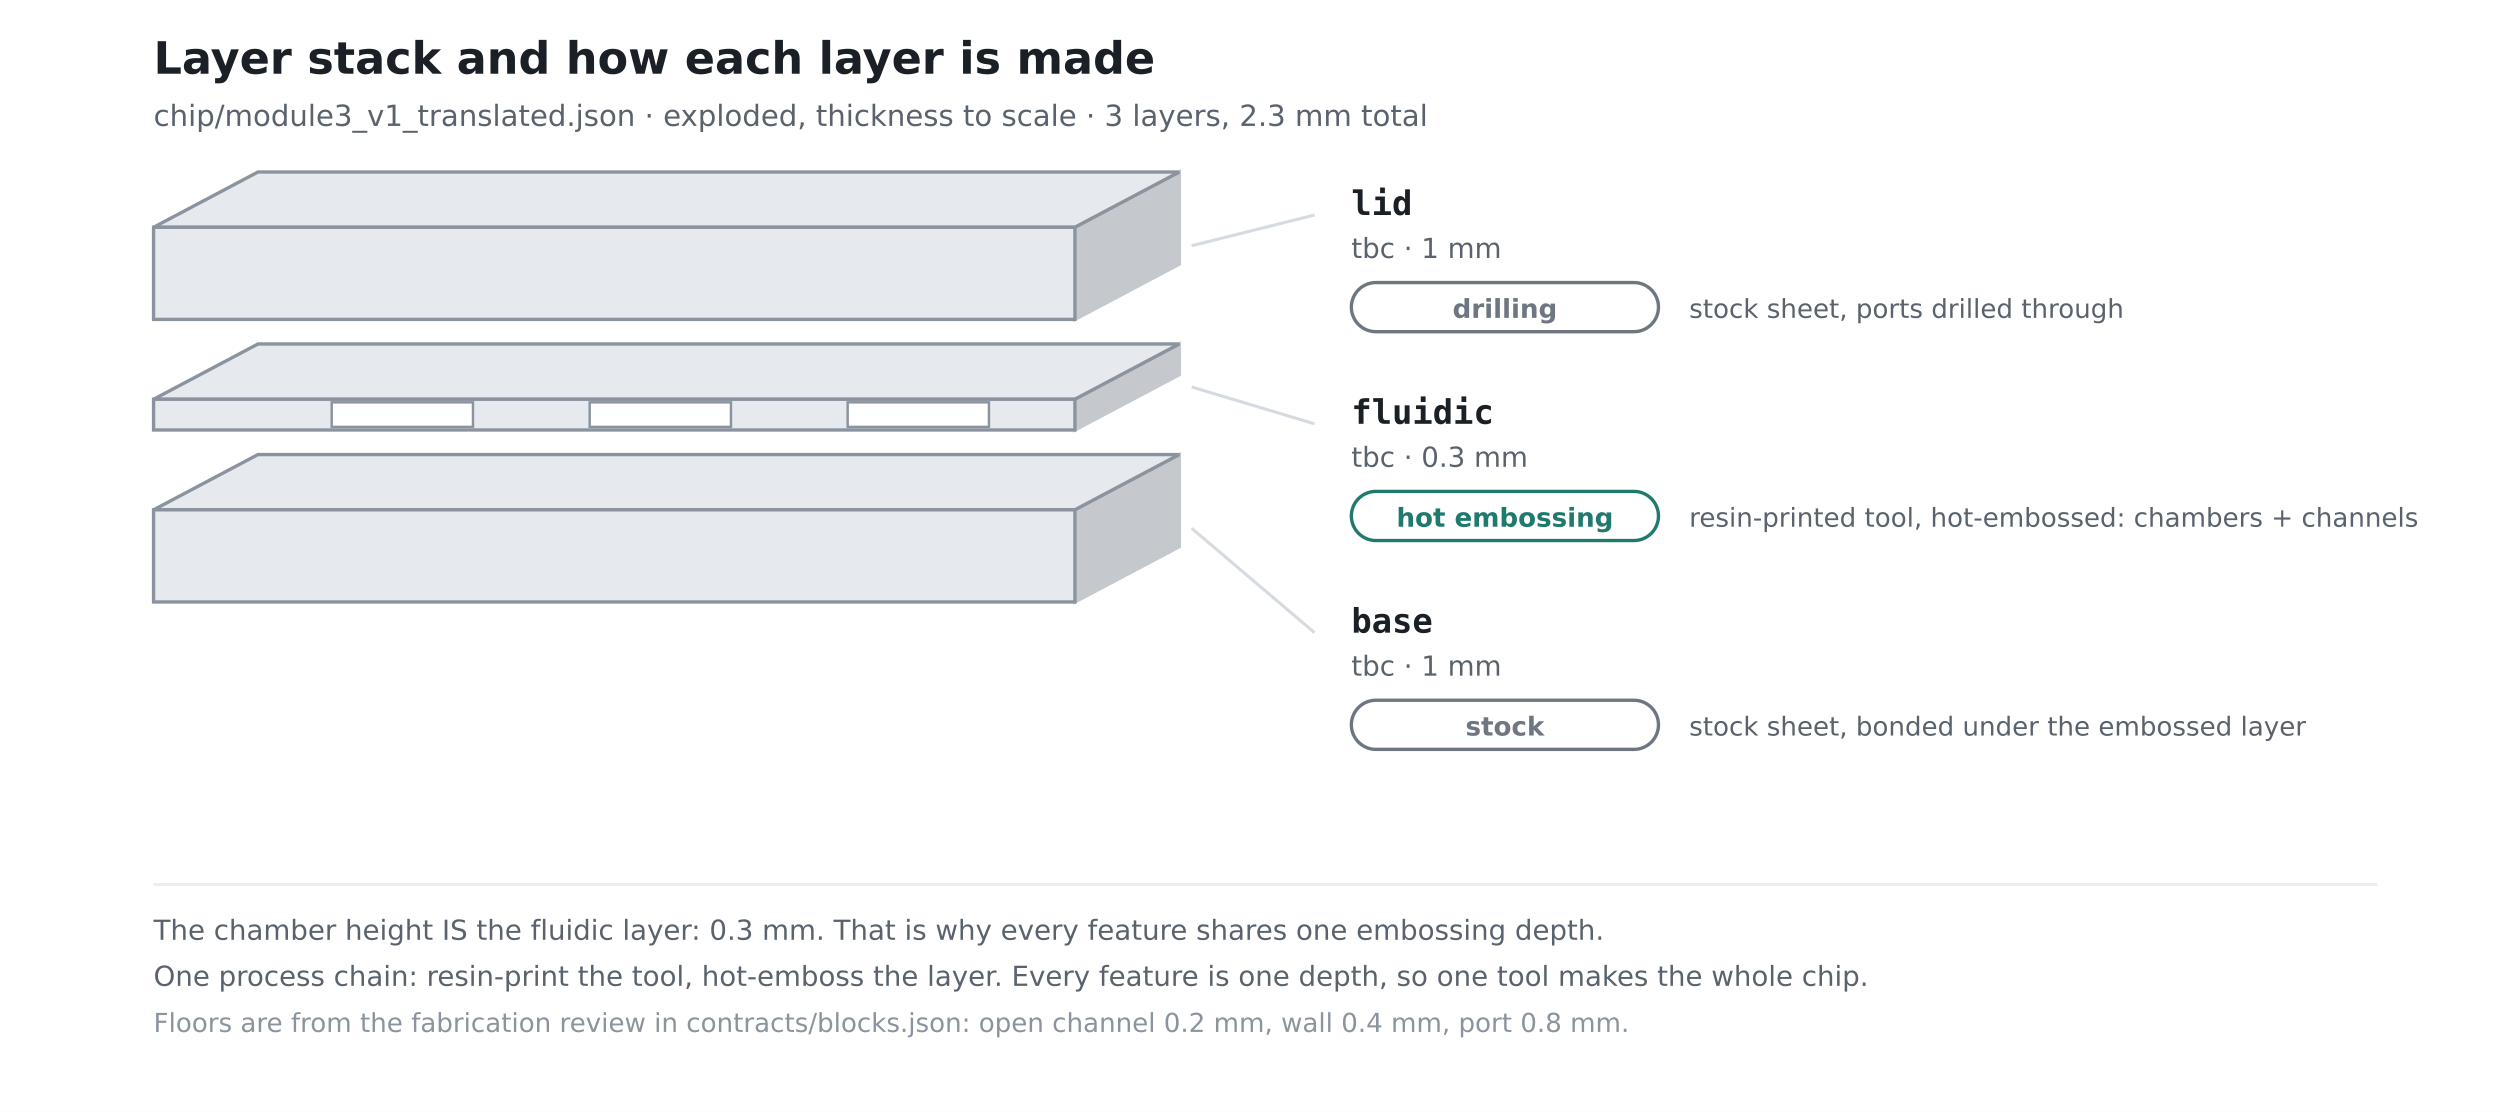
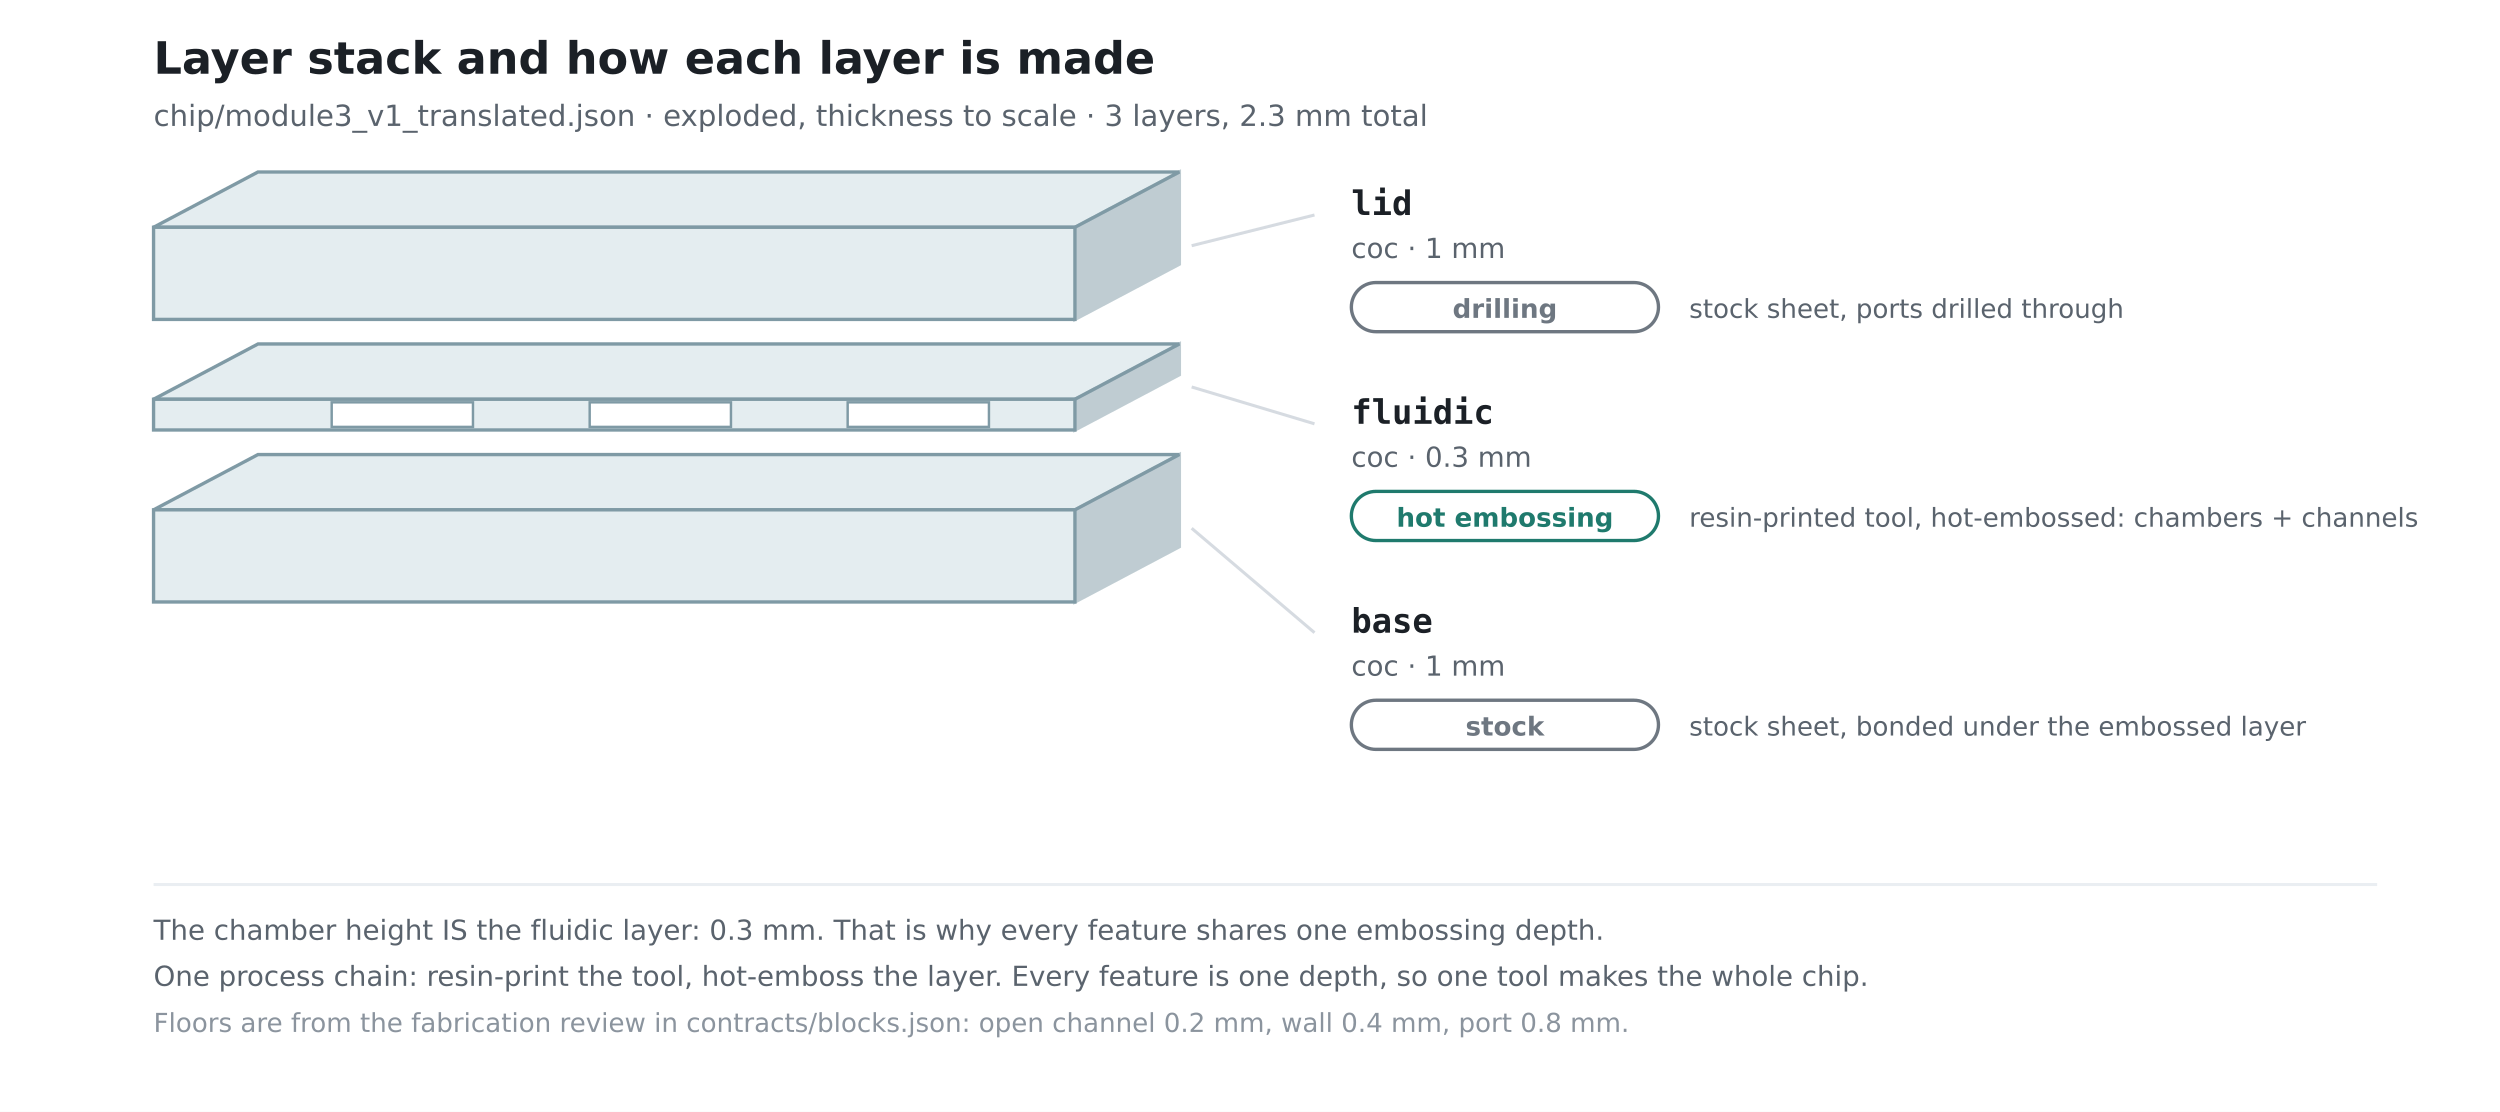
<svg xmlns="http://www.w3.org/2000/svg" width="814" height="362" viewBox="0 0 814 362" role="img" aria-label="module3_v1_translated: layer stack and fabrication route">
  <rect width="814" height="362" fill="#ffffff" />
  <text x="50" y="24" font-family="DejaVu Sans, Helvetica, Arial, sans-serif" font-size="14.5" fill="#1b2026" text-anchor="start" font-weight="bold">Layer stack and how each layer is made</text>
  <text x="50" y="41" font-family="DejaVu Sans, Helvetica, Arial, sans-serif" font-size="9.5" fill="#5a636d" text-anchor="start">chip/module3_v1_translated.json   ·   exploded, thickness to scale   ·   3 layers, 2.3 mm total</text>
  <line x1="388" y1="80" x2="428" y2="70" stroke="#d6dbe1" stroke-width="1" />
-   <polygon points="50,74 84,56 384,56 350,74" fill="#e6eaef" stroke="#8b949e" stroke-width="1.1" />
-   <polygon points="350,74 384,56 384,86 350,104" fill="#8b949e" stroke="#8b949e" stroke-width="1.1" opacity="0.5" />
-   <rect x="50" y="74" width="300" height="30" fill="#e6eaef" stroke="#8b949e" stroke-width="1.1" />
+   <polygon points="50,74 84,56 384,56 350,74" fill="#e4edf0" stroke="#7f9aa5" stroke-width="1.1" />
+   <polygon points="350,74 384,56 384,86 350,104" fill="#7f9aa5" stroke="#7f9aa5" stroke-width="1.1" opacity="0.5" />
+   <rect x="50" y="74" width="300" height="30" fill="#e4edf0" stroke="#7f9aa5" stroke-width="1.1" />
  <text x="440" y="70" font-family="ui-monospace, SFMono-Regular, Menlo, monospace" font-size="11" fill="#1b2026" text-anchor="start" font-weight="bold">lid</text>
-   <text x="440" y="84" font-family="DejaVu Sans, Helvetica, Arial, sans-serif" font-size="9" fill="#5a636d" text-anchor="start">tbc   ·   1 mm</text>
+   <text x="440" y="84" font-family="DejaVu Sans, Helvetica, Arial, sans-serif" font-size="9" fill="#5a636d" text-anchor="start">coc   ·   1 mm</text>
  <rect x="440" y="92" width="100" height="16" fill="#ffffff" stroke="#6e7781" stroke-width="1.1" rx="8" />
  <text x="490" y="103.5" font-family="DejaVu Sans, Helvetica, Arial, sans-serif" font-size="8.5" fill="#6e7781" text-anchor="middle" font-weight="bold">drilling</text>
  <text x="550" y="103.5" font-family="DejaVu Sans, Helvetica, Arial, sans-serif" font-size="8.5" fill="#5a636d" text-anchor="start">stock sheet, ports drilled through</text>
  <line x1="388" y1="126" x2="428" y2="138" stroke="#d6dbe1" stroke-width="1" />
-   <polygon points="50,130 84,112 384,112 350,130" fill="#e6eaef" stroke="#8b949e" stroke-width="1.1" />
-   <polygon points="350,130 384,112 384,122 350,140" fill="#8b949e" stroke="#8b949e" stroke-width="1.1" opacity="0.5" />
-   <rect x="50" y="130" width="300" height="10" fill="#e6eaef" stroke="#8b949e" stroke-width="1.1" />
-   <rect x="108" y="131" width="46" height="8" fill="#ffffff" stroke="#8b949e" stroke-width="0.8" />
-   <rect x="192" y="131" width="46" height="8" fill="#ffffff" stroke="#8b949e" stroke-width="0.8" />
-   <rect x="276" y="131" width="46" height="8" fill="#ffffff" stroke="#8b949e" stroke-width="0.8" />
+   <polygon points="50,130 84,112 384,112 350,130" fill="#e4edf0" stroke="#7f9aa5" stroke-width="1.1" />
+   <polygon points="350,130 384,112 384,122 350,140" fill="#7f9aa5" stroke="#7f9aa5" stroke-width="1.1" opacity="0.5" />
+   <rect x="50" y="130" width="300" height="10" fill="#e4edf0" stroke="#7f9aa5" stroke-width="1.1" />
+   <rect x="108" y="131" width="46" height="8" fill="#ffffff" stroke="#7f9aa5" stroke-width="0.8" />
+   <rect x="192" y="131" width="46" height="8" fill="#ffffff" stroke="#7f9aa5" stroke-width="0.8" />
+   <rect x="276" y="131" width="46" height="8" fill="#ffffff" stroke="#7f9aa5" stroke-width="0.8" />
  <text x="440" y="138" font-family="ui-monospace, SFMono-Regular, Menlo, monospace" font-size="11" fill="#1b2026" text-anchor="start" font-weight="bold">fluidic</text>
-   <text x="440" y="152" font-family="DejaVu Sans, Helvetica, Arial, sans-serif" font-size="9" fill="#5a636d" text-anchor="start">tbc   ·   0.3 mm</text>
+   <text x="440" y="152" font-family="DejaVu Sans, Helvetica, Arial, sans-serif" font-size="9" fill="#5a636d" text-anchor="start">coc   ·   0.3 mm</text>
  <rect x="440" y="160" width="100" height="16" fill="#ffffff" stroke="#1f7a6d" stroke-width="1.1" rx="8" />
  <text x="490" y="171.5" font-family="DejaVu Sans, Helvetica, Arial, sans-serif" font-size="8.5" fill="#1f7a6d" text-anchor="middle" font-weight="bold">hot embossing</text>
  <text x="550" y="171.5" font-family="DejaVu Sans, Helvetica, Arial, sans-serif" font-size="8.5" fill="#5a636d" text-anchor="start">resin-printed tool, hot-embossed: chambers + channels</text>
  <line x1="388" y1="172" x2="428" y2="206" stroke="#d6dbe1" stroke-width="1" />
-   <polygon points="50,166 84,148 384,148 350,166" fill="#e6eaef" stroke="#8b949e" stroke-width="1.1" />
-   <polygon points="350,166 384,148 384,178 350,196" fill="#8b949e" stroke="#8b949e" stroke-width="1.1" opacity="0.5" />
-   <rect x="50" y="166" width="300" height="30" fill="#e6eaef" stroke="#8b949e" stroke-width="1.1" />
+   <polygon points="50,166 84,148 384,148 350,166" fill="#e4edf0" stroke="#7f9aa5" stroke-width="1.1" />
+   <polygon points="350,166 384,148 384,178 350,196" fill="#7f9aa5" stroke="#7f9aa5" stroke-width="1.1" opacity="0.5" />
+   <rect x="50" y="166" width="300" height="30" fill="#e4edf0" stroke="#7f9aa5" stroke-width="1.1" />
  <text x="440" y="206" font-family="ui-monospace, SFMono-Regular, Menlo, monospace" font-size="11" fill="#1b2026" text-anchor="start" font-weight="bold">base</text>
-   <text x="440" y="220" font-family="DejaVu Sans, Helvetica, Arial, sans-serif" font-size="9" fill="#5a636d" text-anchor="start">tbc   ·   1 mm</text>
+   <text x="440" y="220" font-family="DejaVu Sans, Helvetica, Arial, sans-serif" font-size="9" fill="#5a636d" text-anchor="start">coc   ·   1 mm</text>
  <rect x="440" y="228" width="100" height="16" fill="#ffffff" stroke="#6e7781" stroke-width="1.1" rx="8" />
  <text x="490" y="239.5" font-family="DejaVu Sans, Helvetica, Arial, sans-serif" font-size="8.5" fill="#6e7781" text-anchor="middle" font-weight="bold">stock</text>
  <text x="550" y="239.5" font-family="DejaVu Sans, Helvetica, Arial, sans-serif" font-size="8.5" fill="#5a636d" text-anchor="start">stock sheet, bonded under the embossed layer</text>
  <line x1="50" y1="288" x2="774" y2="288" stroke="#eaeef2" stroke-width="1" />
  <text x="50" y="306" font-family="DejaVu Sans, Helvetica, Arial, sans-serif" font-size="9" fill="#5a636d" text-anchor="start">The chamber height IS the fluidic layer: 0.3 mm. That is why every feature shares one embossing depth.</text>
  <text x="50" y="321" font-family="DejaVu Sans, Helvetica, Arial, sans-serif" font-size="9" fill="#5a636d" text-anchor="start">One process chain: resin-print the tool, hot-emboss the layer. Every feature is one depth, so one tool makes the whole chip.</text>
  <text x="50" y="336" font-family="DejaVu Sans, Helvetica, Arial, sans-serif" font-size="8.5" fill="#8b949e" text-anchor="start">Floors are from the fabrication review in contracts/blocks.json: open channel 0.2 mm, wall 0.4 mm, port 0.8 mm.</text>
</svg>
